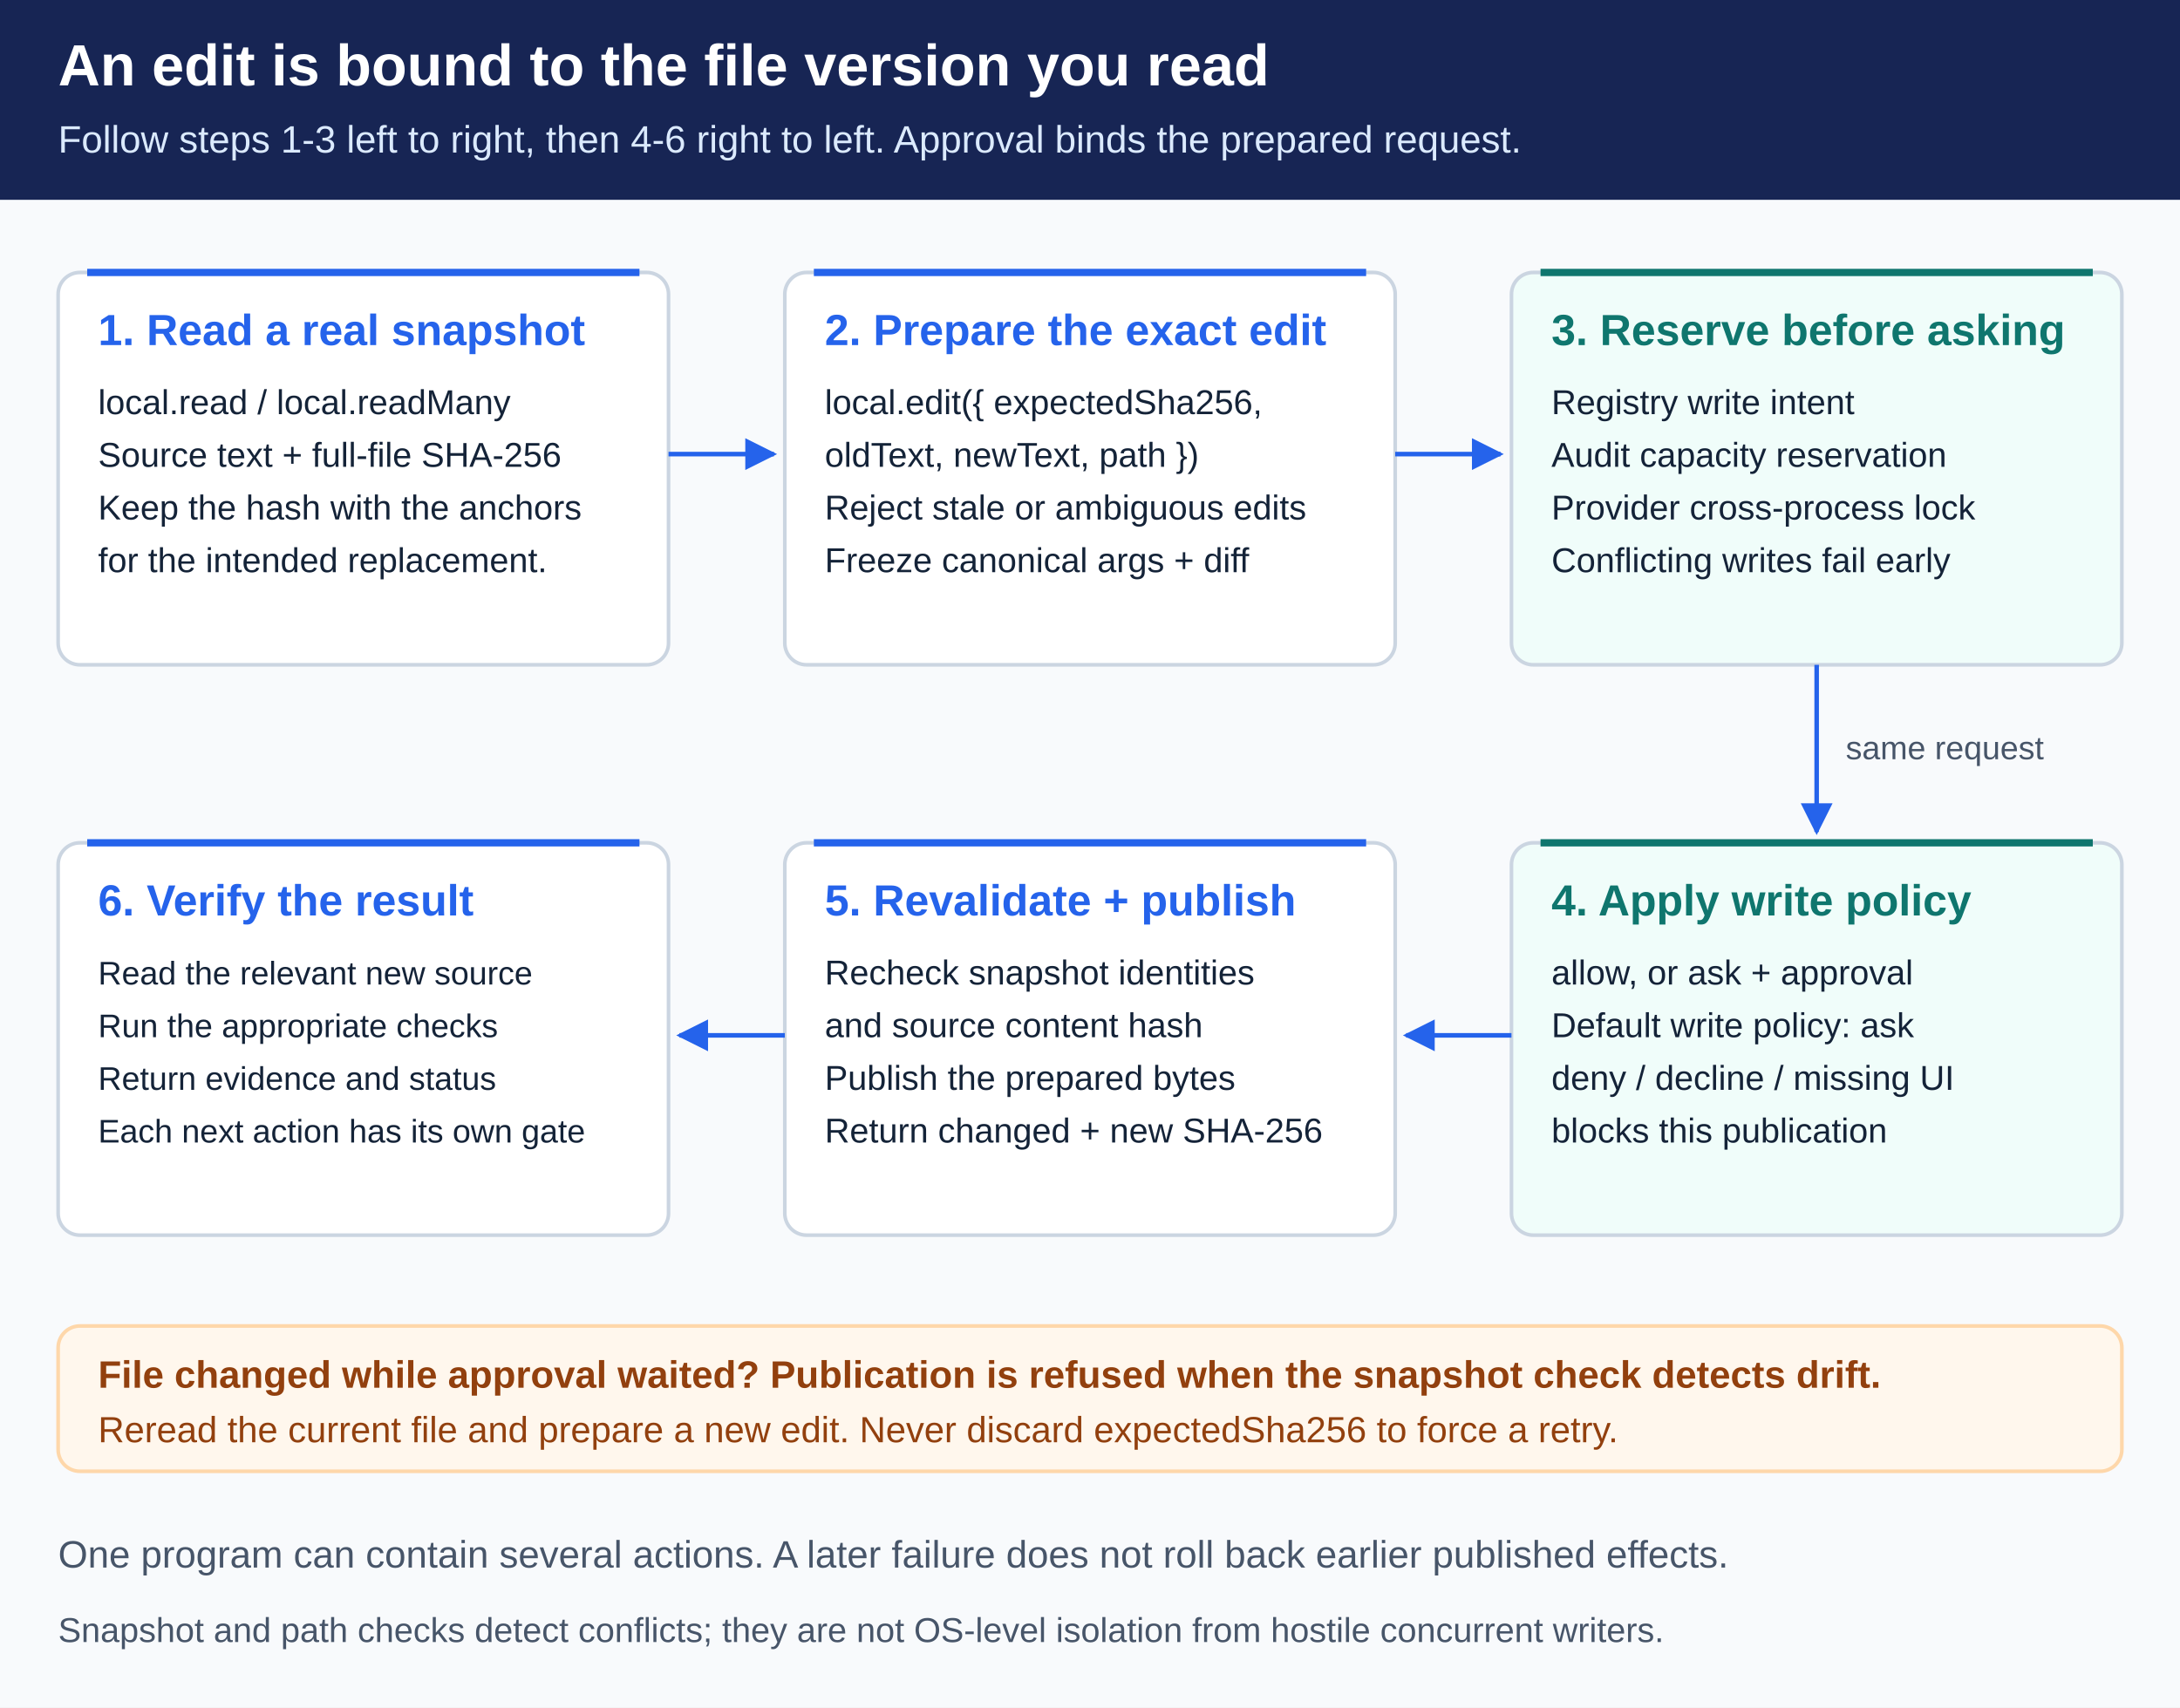
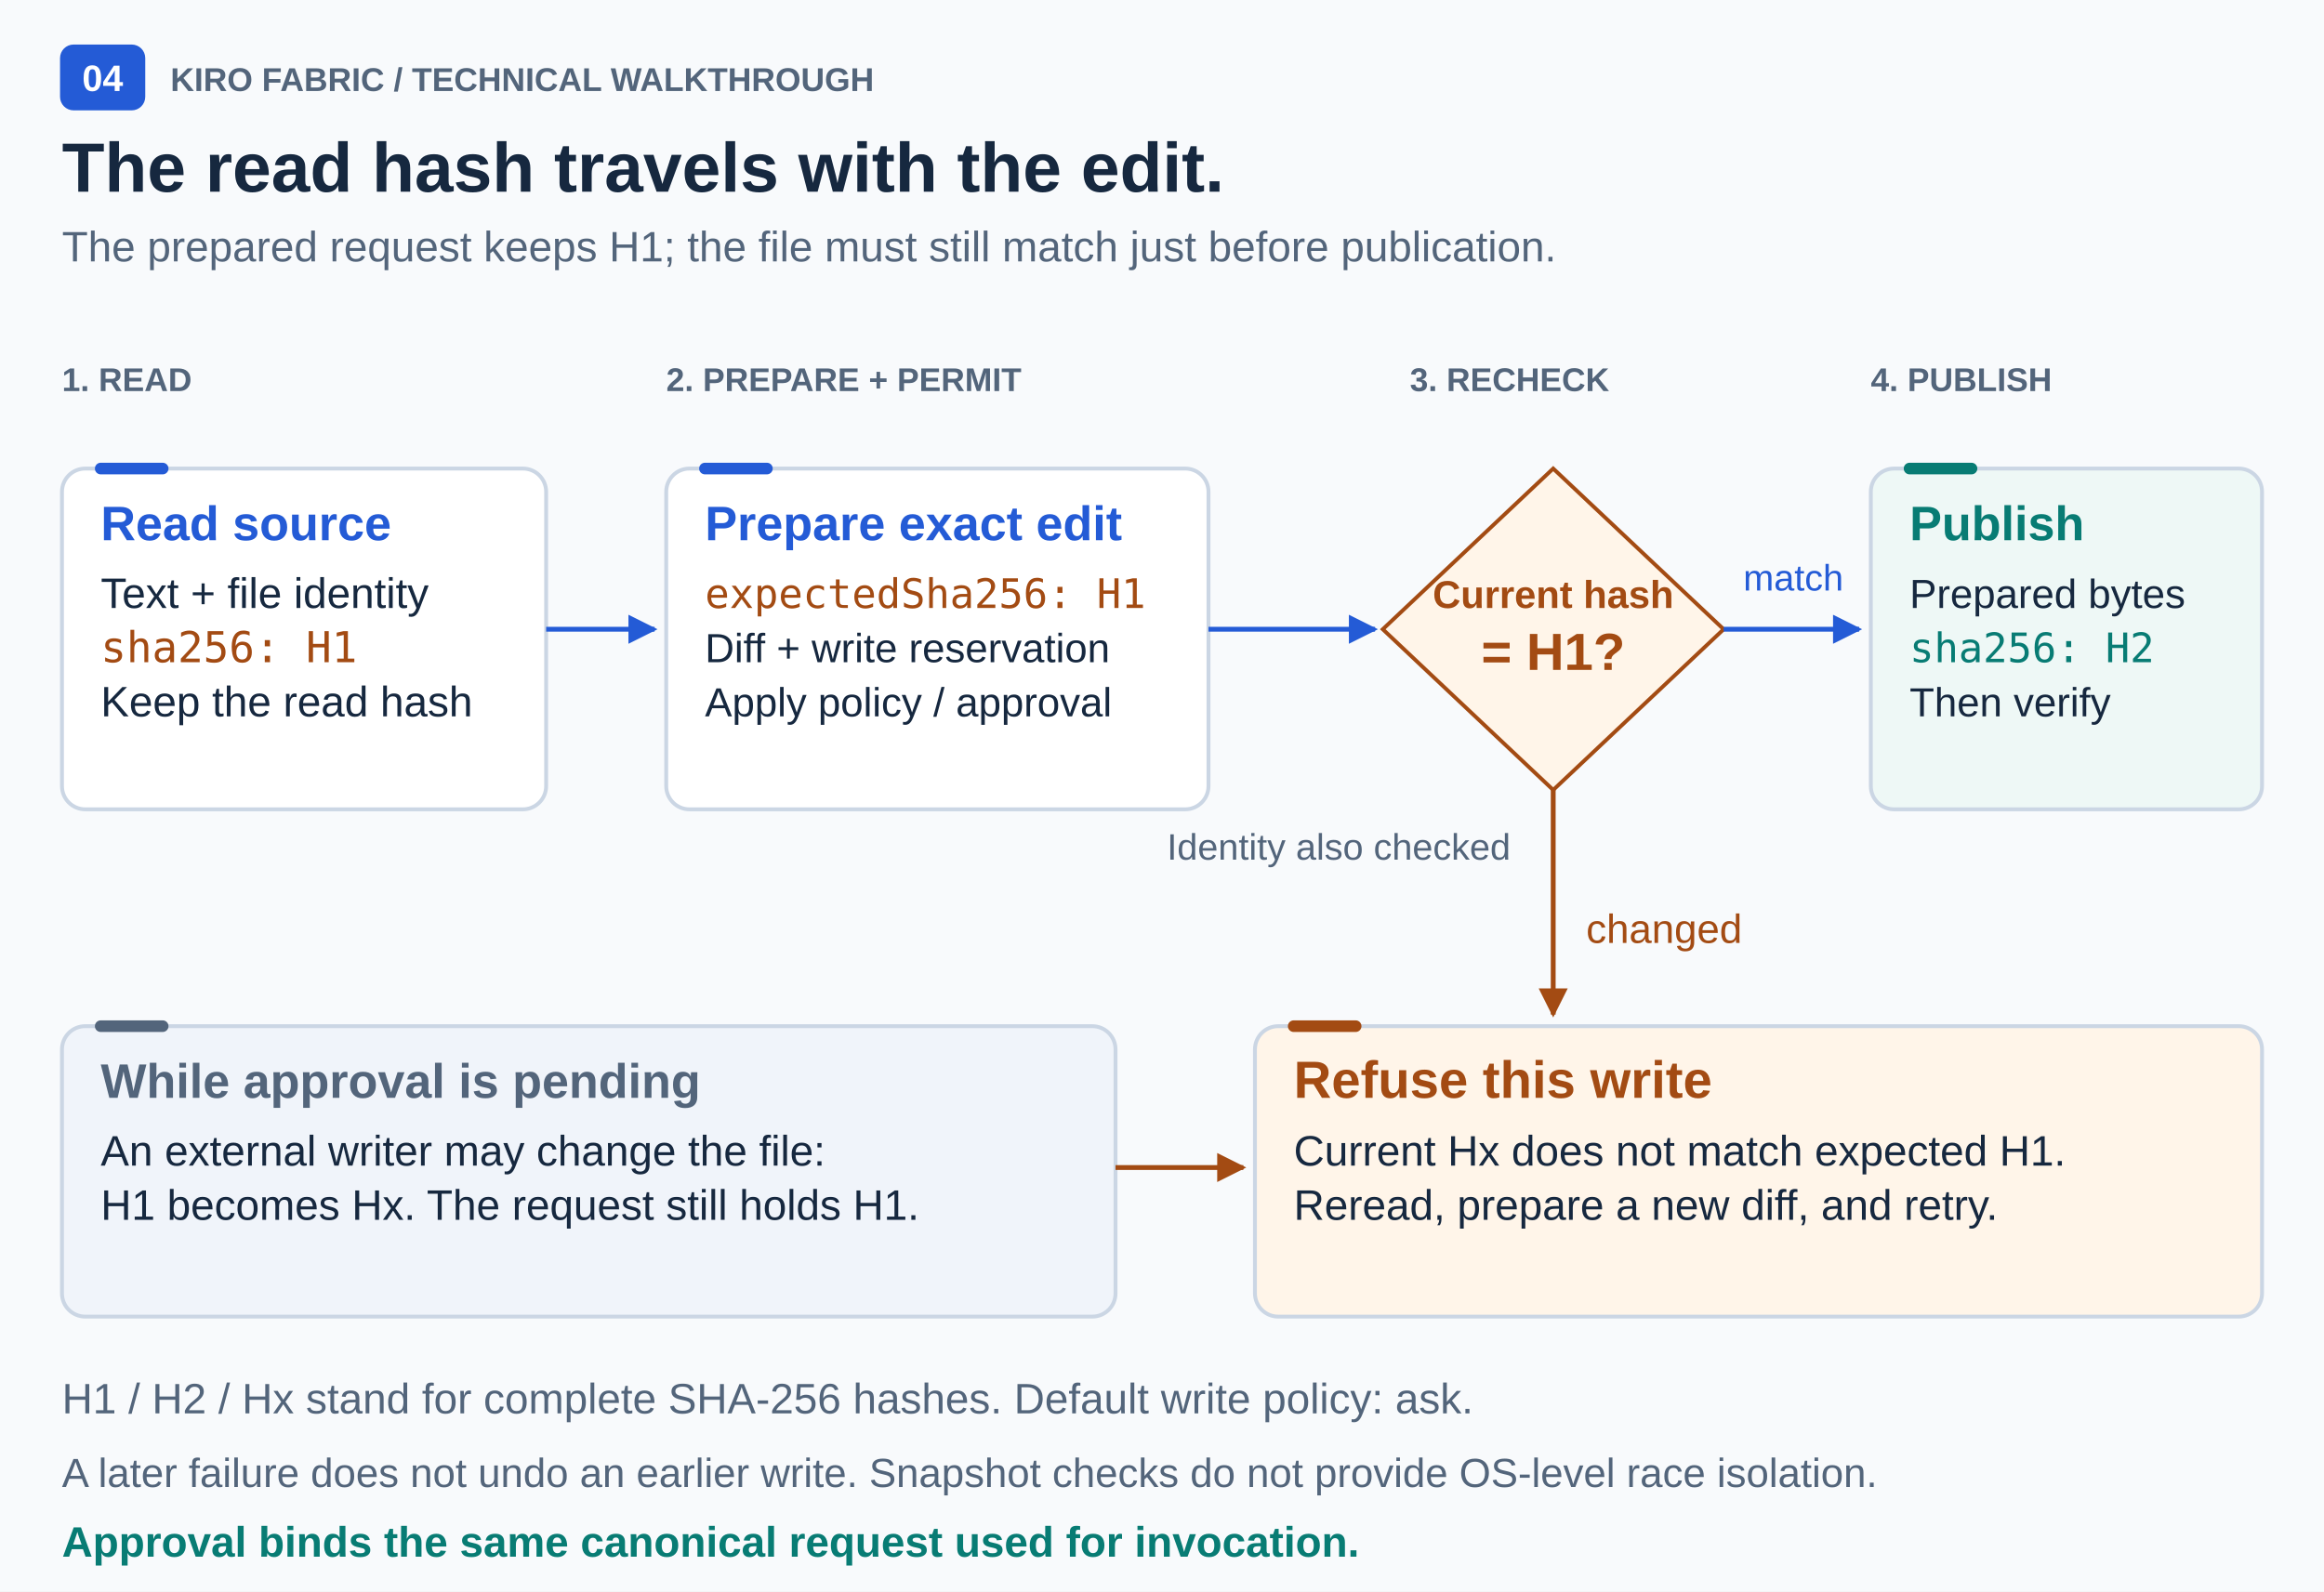
- <svg xmlns="http://www.w3.org/2000/svg" width="1200" height="940" viewBox="0 0 1200 940" role="img" aria-labelledby="title desc">
+ <svg xmlns="http://www.w3.org/2000/svg" width="1200" height="822" viewBox="0 0 1200 822" role="img" aria-labelledby="title desc">
  <defs>
-     <marker id="arrow" viewBox="0 0 10 10" refX="9" refY="5" markerWidth="7" markerHeight="7" orient="auto">
-       <path d="M0 0 10 5 0 10Z" fill="#2563eb" />
+     <marker id="call" viewBox="0 0 10 10" refX="9" refY="5" markerWidth="6" markerHeight="6" orient="auto">
+       <path d="M0 0 10 5 0 10Z" fill="#245bd6" />
+     </marker>
+     <marker id="reply" viewBox="0 0 10 10" refX="9" refY="5" markerWidth="6" markerHeight="6" orient="auto">
+       <path d="M0 0 10 5 0 10Z" fill="#087c74" />
+     </marker>
+     <marker id="stop" viewBox="0 0 10 10" refX="9" refY="5" markerWidth="6" markerHeight="6" orient="auto">
+       <path d="M0 0 10 5 0 10Z" fill="#a34b13" />
+     </marker>
+     <marker id="neutral" viewBox="0 0 10 10" refX="9" refY="5" markerWidth="6" markerHeight="6" orient="auto">
+       <path d="M0 0 10 5 0 10Z" fill="#53657b" />
    </marker>
  </defs>
-   <rect width="1200" height="940" fill="#f8fafc" />
-   <path d="M0 0H1200V110H0Z" fill="#172554" />
-   <text x="32" y="47" font-family="Arial,Helvetica,sans-serif" font-size="32" font-weight="700" fill="#ffffff" text-anchor="start">An edit is bound to the file version you read</text>
-   <text x="32" y="84" font-family="Arial,Helvetica,sans-serif" font-size="21" font-weight="400" fill="#dbeafe" text-anchor="start">Follow steps 1-3 left to right, then 4-6 right to left. Approval binds the prepared request.</text>
-   <g data-card="true">
-     <rect x="32" y="150" width="336" height="216" rx="12" fill="#ffffff" stroke="#cbd5e1" stroke-width="2" />
-     <path d="M48 150 H352" stroke="#2563eb" stroke-width="4" />
-     <text x="54" y="190" font-family="Arial,Helvetica,sans-serif" font-size="24" font-weight="700" fill="#2563eb" text-anchor="start">1. Read a real snapshot</text>
-     <text x="54" y="228" font-family="Arial,Helvetica,sans-serif" font-size="19" font-weight="400" fill="#142338" text-anchor="start">local.read / local.readMany</text>
-     <text x="54" y="257" font-family="Arial,Helvetica,sans-serif" font-size="19" font-weight="400" fill="#142338" text-anchor="start">Source text + full-file SHA-256</text>
-     <text x="54" y="286" font-family="Arial,Helvetica,sans-serif" font-size="19" font-weight="400" fill="#142338" text-anchor="start">Keep the hash with the anchors</text>
-     <text x="54" y="315" font-family="Arial,Helvetica,sans-serif" font-size="19" font-weight="400" fill="#142338" text-anchor="start">for the intended replacement.</text>
+   <rect width="1200" height="822" fill="#f8fafc" />
+   <rect x="32" y="24" width="42" height="32" rx="6" fill="#245bd6" stroke="#245bd6" stroke-width="2" />
+   <text xml:space="preserve" x="53" y="47" font-family="Arial,Helvetica,sans-serif" font-size="19" font-weight="700" fill="white" text-anchor="middle">04</text>
+   <text xml:space="preserve" x="88" y="47" font-family="Arial,Helvetica,sans-serif" font-size="17" font-weight="700" fill="#53657b" text-anchor="start">KIRO FABRIC / TECHNICAL WALKTHROUGH</text>
+   <text xml:space="preserve" x="32" y="99" font-family="Arial,Helvetica,sans-serif" font-size="36" font-weight="700" fill="#16283f" text-anchor="start">The read hash travels with the edit.</text>
+   <text xml:space="preserve" x="32" y="135" font-family="Arial,Helvetica,sans-serif" font-size="22" font-weight="400" fill="#53657b" text-anchor="start">The prepared request keeps H1; the file must still match just before publication.</text>
+   <text xml:space="preserve" x="32" y="202" font-family="Arial,Helvetica,sans-serif" font-size="17" font-weight="700" fill="#53657b" text-anchor="start">1. READ</text>
+   <text xml:space="preserve" x="344" y="202" font-family="Arial,Helvetica,sans-serif" font-size="17" font-weight="700" fill="#53657b" text-anchor="start">2. PREPARE + PERMIT</text>
+   <text xml:space="preserve" x="728" y="202" font-family="Arial,Helvetica,sans-serif" font-size="17" font-weight="700" fill="#53657b" text-anchor="start">3. RECHECK</text>
+   <text xml:space="preserve" x="966" y="202" font-family="Arial,Helvetica,sans-serif" font-size="17" font-weight="700" fill="#53657b" text-anchor="start">4. PUBLISH</text>
+   <g data-bounds="32 242 250 176">
+     <rect x="32" y="242" width="250" height="176" rx="12" fill="white" stroke="#cbd6e4" stroke-width="2" />
+     <rect x="50" y="240" width="36" height="4" rx="2" fill="#245bd6" stroke="#245bd6" stroke-width="2" />
+     <text xml:space="preserve" x="52" y="279" font-family="Arial,Helvetica,sans-serif" font-size="25" font-weight="700" fill="#245bd6" text-anchor="start">Read source</text>
+     <text xml:space="preserve" x="52" y="314" font-family="Arial,Helvetica,sans-serif" font-size="22" font-weight="400" fill="#16283f" text-anchor="start">Text + file identity</text>
+     <text xml:space="preserve" x="52" y="342" font-family="Menlo,Consolas,monospace" font-size="22" font-weight="400" fill="#a34b13" text-anchor="start">sha256: H1</text>
+     <text xml:space="preserve" x="52" y="370" font-family="Arial,Helvetica,sans-serif" font-size="22" font-weight="400" fill="#16283f" text-anchor="start">Keep the read hash</text>
  </g>
-   <g data-card="true">
-     <rect x="432" y="150" width="336" height="216" rx="12" fill="#ffffff" stroke="#cbd5e1" stroke-width="2" />
-     <path d="M448 150 H752" stroke="#2563eb" stroke-width="4" />
-     <text x="454" y="190" font-family="Arial,Helvetica,sans-serif" font-size="24" font-weight="700" fill="#2563eb" text-anchor="start">2. Prepare the exact edit</text>
-     <text x="454" y="228" font-family="Arial,Helvetica,sans-serif" font-size="19" font-weight="400" fill="#142338" text-anchor="start">local.edit({ expectedSha256,</text>
-     <text x="454" y="257" font-family="Arial,Helvetica,sans-serif" font-size="19" font-weight="400" fill="#142338" text-anchor="start">  oldText, newText, path })</text>
-     <text x="454" y="286" font-family="Arial,Helvetica,sans-serif" font-size="19" font-weight="400" fill="#142338" text-anchor="start">Reject stale or ambiguous edits</text>
-     <text x="454" y="315" font-family="Arial,Helvetica,sans-serif" font-size="19" font-weight="400" fill="#142338" text-anchor="start">Freeze canonical args + diff</text>
+   <g data-bounds="344 242 280 176">
+     <rect x="344" y="242" width="280" height="176" rx="12" fill="white" stroke="#cbd6e4" stroke-width="2" />
+     <rect x="362" y="240" width="36" height="4" rx="2" fill="#245bd6" stroke="#245bd6" stroke-width="2" />
+     <text xml:space="preserve" x="364" y="279" font-family="Arial,Helvetica,sans-serif" font-size="25" font-weight="700" fill="#245bd6" text-anchor="start">Prepare exact edit</text>
+     <text xml:space="preserve" x="364" y="314" font-family="Menlo,Consolas,monospace" font-size="21" font-weight="400" fill="#a34b13" text-anchor="start">expectedSha256: H1</text>
+     <text xml:space="preserve" x="364" y="342" font-family="Arial,Helvetica,sans-serif" font-size="21" font-weight="400" fill="#16283f" text-anchor="start">Diff + write reservation</text>
+     <text xml:space="preserve" x="364" y="370" font-family="Arial,Helvetica,sans-serif" font-size="21" font-weight="400" fill="#16283f" text-anchor="start">Apply policy / approval</text>
  </g>
-   <g data-card="true">
-     <rect x="832" y="150" width="336" height="216" rx="12" fill="#f0fdfa" stroke="#cbd5e1" stroke-width="2" />
-     <path d="M848 150 H1152" stroke="#0f766e" stroke-width="4" />
-     <text x="854" y="190" font-family="Arial,Helvetica,sans-serif" font-size="24" font-weight="700" fill="#0f766e" text-anchor="start">3. Reserve before asking</text>
-     <text x="854" y="228" font-family="Arial,Helvetica,sans-serif" font-size="19" font-weight="400" fill="#142338" text-anchor="start">Registry write intent</text>
-     <text x="854" y="257" font-family="Arial,Helvetica,sans-serif" font-size="19" font-weight="400" fill="#142338" text-anchor="start">Audit capacity reservation</text>
-     <text x="854" y="286" font-family="Arial,Helvetica,sans-serif" font-size="19" font-weight="400" fill="#142338" text-anchor="start">Provider cross-process lock</text>
-     <text x="854" y="315" font-family="Arial,Helvetica,sans-serif" font-size="19" font-weight="400" fill="#142338" text-anchor="start">Conflicting writes fail early</text>
+   <path d="M282 325 H338" fill="none" stroke="#245bd6" stroke-width="2.5" stroke-linejoin="round" marker-end="url(#call)" />
+   <path d="M624 325 H710" fill="none" stroke="#245bd6" stroke-width="2.5" stroke-linejoin="round" marker-end="url(#call)" />
+   <path d="M802 242 890 325 802 408 714 325Z" fill="#fff5e9" stroke="#a34b13" stroke-width="2" />
+   <text xml:space="preserve" x="802" y="314" font-family="Arial,Helvetica,sans-serif" font-size="20" font-weight="700" fill="#a34b13" text-anchor="middle">Current hash</text>
+   <text xml:space="preserve" x="802" y="346" font-family="Arial,Helvetica,sans-serif" font-size="27" font-weight="700" fill="#a34b13" text-anchor="middle">= H1?</text>
+   <path d="M890 325 H960" fill="none" stroke="#245bd6" stroke-width="2.5" stroke-linejoin="round" marker-end="url(#call)" />
+   <text paint-order="stroke" stroke="#f8fafc" stroke-width="7" stroke-linejoin="round" xml:space="preserve" x="926" y="305" font-family="Arial,Helvetica,sans-serif" font-size="19" font-weight="400" fill="#245bd6" text-anchor="middle">match</text>
+   <g data-bounds="966 242 202 176">
+     <rect x="966" y="242" width="202" height="176" rx="12" fill="#eef8f6" stroke="#cbd6e4" stroke-width="2" />
+     <rect x="984" y="240" width="36" height="4" rx="2" fill="#087c74" stroke="#087c74" stroke-width="2" />
+     <text xml:space="preserve" x="986" y="279" font-family="Arial,Helvetica,sans-serif" font-size="25" font-weight="700" fill="#087c74" text-anchor="start">Publish</text>
+     <text xml:space="preserve" x="986" y="314" font-family="Arial,Helvetica,sans-serif" font-size="21" font-weight="400" fill="#16283f" text-anchor="start">Prepared bytes</text>
+     <text xml:space="preserve" x="986" y="342" font-family="Menlo,Consolas,monospace" font-size="21" font-weight="400" fill="#087c74" text-anchor="start">sha256: H2</text>
+     <text xml:space="preserve" x="986" y="370" font-family="Arial,Helvetica,sans-serif" font-size="21" font-weight="400" fill="#16283f" text-anchor="start">Then verify</text>
  </g>
-   <path d="M368 250 H426" fill="none" stroke="#2563eb" stroke-width="2.5" stroke-linejoin="round" marker-end="url(#arrow)" />
-   <path d="M768 250 H826" fill="none" stroke="#2563eb" stroke-width="2.5" stroke-linejoin="round" marker-end="url(#arrow)" />
-   <path d="M1000 366 V458" fill="none" stroke="#2563eb" stroke-width="2.5" stroke-linejoin="round" marker-end="url(#arrow)" />
-   <g>
-     <text paint-order="stroke" stroke="#f8fafc" stroke-width="8" stroke-linejoin="round" x="1016" y="418" font-family="Arial,Helvetica,sans-serif" font-size="18" font-weight="400" fill="#475569" text-anchor="start">same request</text>
+   <text xml:space="preserve" x="780" y="444" font-family="Arial,Helvetica,sans-serif" font-size="19" font-weight="400" fill="#53657b" text-anchor="end">Identity also checked</text>
+   <path d="M802 408 V524" fill="none" stroke="#a34b13" stroke-width="2.5" stroke-linejoin="round" marker-end="url(#stop)" />
+   <text paint-order="stroke" stroke="#f8fafc" stroke-width="7" stroke-linejoin="round" xml:space="preserve" x="819" y="487" font-family="Arial,Helvetica,sans-serif" font-size="21" font-weight="400" fill="#a34b13" text-anchor="start">changed</text>
+   <g data-bounds="32 530 544 150">
+     <rect x="32" y="530" width="544" height="150" rx="12" fill="#f0f4fa" stroke="#cbd6e4" stroke-width="2" />
+     <rect x="50" y="528" width="36" height="4" rx="2" fill="#53657b" stroke="#53657b" stroke-width="2" />
+     <text xml:space="preserve" x="52" y="567" font-family="Arial,Helvetica,sans-serif" font-size="25" font-weight="700" fill="#53657b" text-anchor="start">While approval is pending</text>
+     <text xml:space="preserve" x="52" y="602" font-family="Arial,Helvetica,sans-serif" font-size="22" font-weight="400" fill="#16283f" text-anchor="start">An external writer may change the file:</text>
+     <text xml:space="preserve" x="52" y="630" font-family="Arial,Helvetica,sans-serif" font-size="22" font-weight="400" fill="#16283f" text-anchor="start">H1 becomes Hx. The request still holds H1.</text>
  </g>
-   <g data-card="true">
-     <rect x="832" y="464" width="336" height="216" rx="12" fill="#f0fdfa" stroke="#cbd5e1" stroke-width="2" />
-     <path d="M848 464 H1152" stroke="#0f766e" stroke-width="4" />
-     <text x="854" y="504" font-family="Arial,Helvetica,sans-serif" font-size="24" font-weight="700" fill="#0f766e" text-anchor="start">4. Apply write policy</text>
-     <text x="854" y="542" font-family="Arial,Helvetica,sans-serif" font-size="19" font-weight="400" fill="#142338" text-anchor="start">allow, or ask + approval</text>
-     <text x="854" y="571" font-family="Arial,Helvetica,sans-serif" font-size="19" font-weight="400" fill="#142338" text-anchor="start">Default write policy: ask</text>
-     <text x="854" y="600" font-family="Arial,Helvetica,sans-serif" font-size="19" font-weight="400" fill="#142338" text-anchor="start">deny / decline / missing UI</text>
-     <text x="854" y="629" font-family="Arial,Helvetica,sans-serif" font-size="19" font-weight="400" fill="#142338" text-anchor="start">blocks this publication</text>
+   <path d="M576 603 H642" fill="none" stroke="#a34b13" stroke-width="2.5" stroke-linejoin="round" marker-end="url(#stop)" />
+   <g data-bounds="648 530 520 150">
+     <rect x="648" y="530" width="520" height="150" rx="12" fill="#fff5e9" stroke="#cbd6e4" stroke-width="2" />
+     <rect x="666" y="528" width="36" height="4" rx="2" fill="#a34b13" stroke="#a34b13" stroke-width="2" />
+     <text xml:space="preserve" x="668" y="567" font-family="Arial,Helvetica,sans-serif" font-size="27" font-weight="700" fill="#a34b13" text-anchor="start">Refuse this write</text>
+     <text xml:space="preserve" x="668" y="602" font-family="Arial,Helvetica,sans-serif" font-size="22" font-weight="400" fill="#16283f" text-anchor="start">Current Hx does not match expected H1.</text>
+     <text xml:space="preserve" x="668" y="630" font-family="Arial,Helvetica,sans-serif" font-size="22" font-weight="400" fill="#16283f" text-anchor="start">Reread, prepare a new diff, and retry.</text>
  </g>
-   <g data-card="true">
-     <rect x="432" y="464" width="336" height="216" rx="12" fill="#ffffff" stroke="#cbd5e1" stroke-width="2" />
-     <path d="M448 464 H752" stroke="#2563eb" stroke-width="4" />
-     <text x="454" y="504" font-family="Arial,Helvetica,sans-serif" font-size="24" font-weight="700" fill="#2563eb" text-anchor="start">5. Revalidate + publish</text>
-     <text x="454" y="542" font-family="Arial,Helvetica,sans-serif" font-size="19" font-weight="400" fill="#142338" text-anchor="start">Recheck snapshot identities</text>
-     <text x="454" y="571" font-family="Arial,Helvetica,sans-serif" font-size="19" font-weight="400" fill="#142338" text-anchor="start">and source content hash</text>
-     <text x="454" y="600" font-family="Arial,Helvetica,sans-serif" font-size="19" font-weight="400" fill="#142338" text-anchor="start">Publish the prepared bytes</text>
-     <text x="454" y="629" font-family="Arial,Helvetica,sans-serif" font-size="19" font-weight="400" fill="#142338" text-anchor="start">Return changed + new SHA-256</text>
-   </g>
-   <g data-card="true">
-     <rect x="32" y="464" width="336" height="216" rx="12" fill="#ffffff" stroke="#cbd5e1" stroke-width="2" />
-     <path d="M48 464 H352" stroke="#2563eb" stroke-width="4" />
-     <text x="54" y="504" font-family="Arial,Helvetica,sans-serif" font-size="24" font-weight="700" fill="#2563eb" text-anchor="start">6. Verify the result</text>
-     <text x="54" y="542" font-family="Arial,Helvetica,sans-serif" font-size="18" font-weight="400" fill="#142338" text-anchor="start">Read the relevant new source</text>
-     <text x="54" y="571" font-family="Arial,Helvetica,sans-serif" font-size="18" font-weight="400" fill="#142338" text-anchor="start">Run the appropriate checks</text>
-     <text x="54" y="600" font-family="Arial,Helvetica,sans-serif" font-size="18" font-weight="400" fill="#142338" text-anchor="start">Return evidence and status</text>
-     <text x="54" y="629" font-family="Arial,Helvetica,sans-serif" font-size="18" font-weight="400" fill="#142338" text-anchor="start">Each next action has its own gate</text>
-   </g>
-   <path d="M832 570 H774" fill="none" stroke="#2563eb" stroke-width="2.5" stroke-linejoin="round" marker-end="url(#arrow)" />
-   <path d="M432 570 H374" fill="none" stroke="#2563eb" stroke-width="2.5" stroke-linejoin="round" marker-end="url(#arrow)" />
-   <rect x="32" y="730" width="1136" height="80" rx="12" fill="#fff7ed" stroke="#fed7aa" stroke-width="2" />
-   <text x="54" y="764" font-family="Arial,Helvetica,sans-serif" font-size="21" font-weight="700" fill="#92400e" text-anchor="start">File changed while approval waited? Publication is refused when the snapshot check detects drift.</text>
-   <text x="54" y="794" font-family="Arial,Helvetica,sans-serif" font-size="20" font-weight="400" fill="#92400e" text-anchor="start">Reread the current file and prepare a new edit. Never discard expectedSha256 to force a retry.</text>
-   <text x="32" y="863" font-family="Arial,Helvetica,sans-serif" font-size="21" font-weight="400" fill="#475569" text-anchor="start">One program can contain several actions. A later failure does not roll back earlier published effects.</text>
-   <text x="32" y="904" font-family="Arial,Helvetica,sans-serif" font-size="19" font-weight="400" fill="#475569" text-anchor="start">Snapshot and path checks detect conflicts; they are not OS-level isolation from hostile concurrent writers.</text>
+   <text xml:space="preserve" x="32" y="730" font-family="Arial,Helvetica,sans-serif" font-size="22" font-weight="400" fill="#53657b" text-anchor="start">H1 / H2 / Hx stand for complete SHA-256 hashes. Default write policy: ask.</text>
+   <text xml:space="preserve" x="32" y="768" font-family="Arial,Helvetica,sans-serif" font-size="21" font-weight="400" fill="#53657b" text-anchor="start">A later failure does not undo an earlier write. Snapshot checks do not provide OS-level race isolation.</text>
+   <text xml:space="preserve" x="32" y="804" font-family="Arial,Helvetica,sans-serif" font-size="22" font-weight="700" fill="#087c74" text-anchor="start">Approval binds the same canonical request used for invocation.</text>
</svg>
